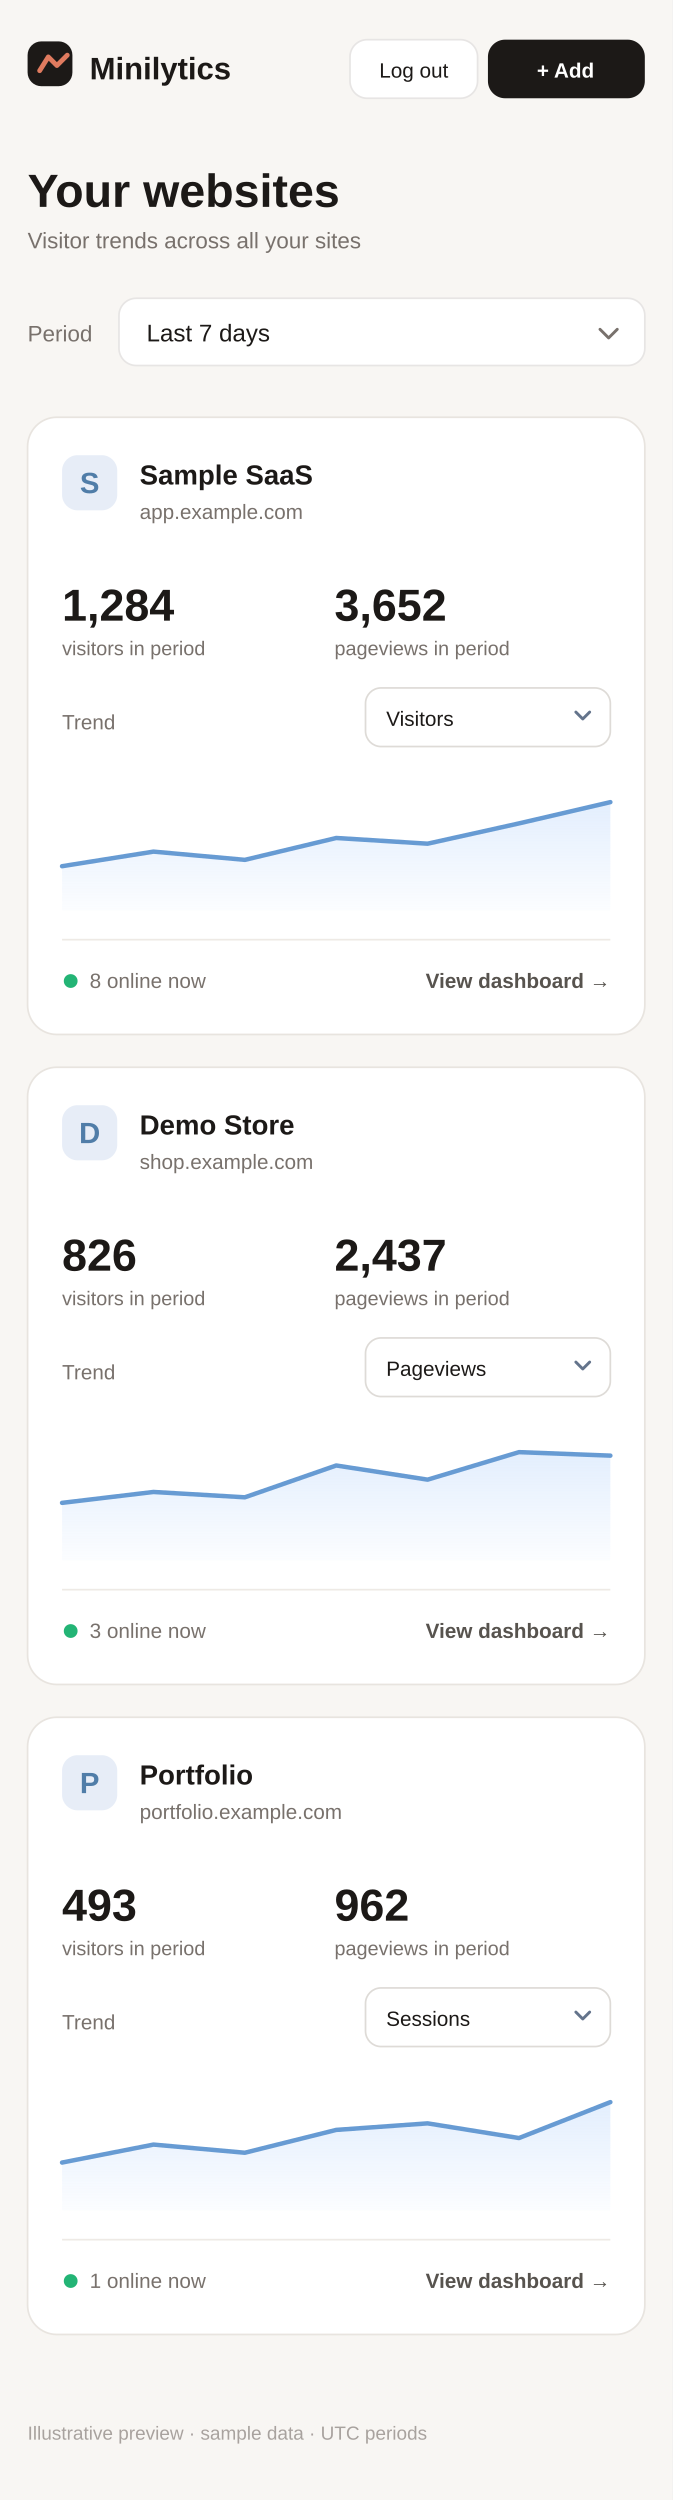
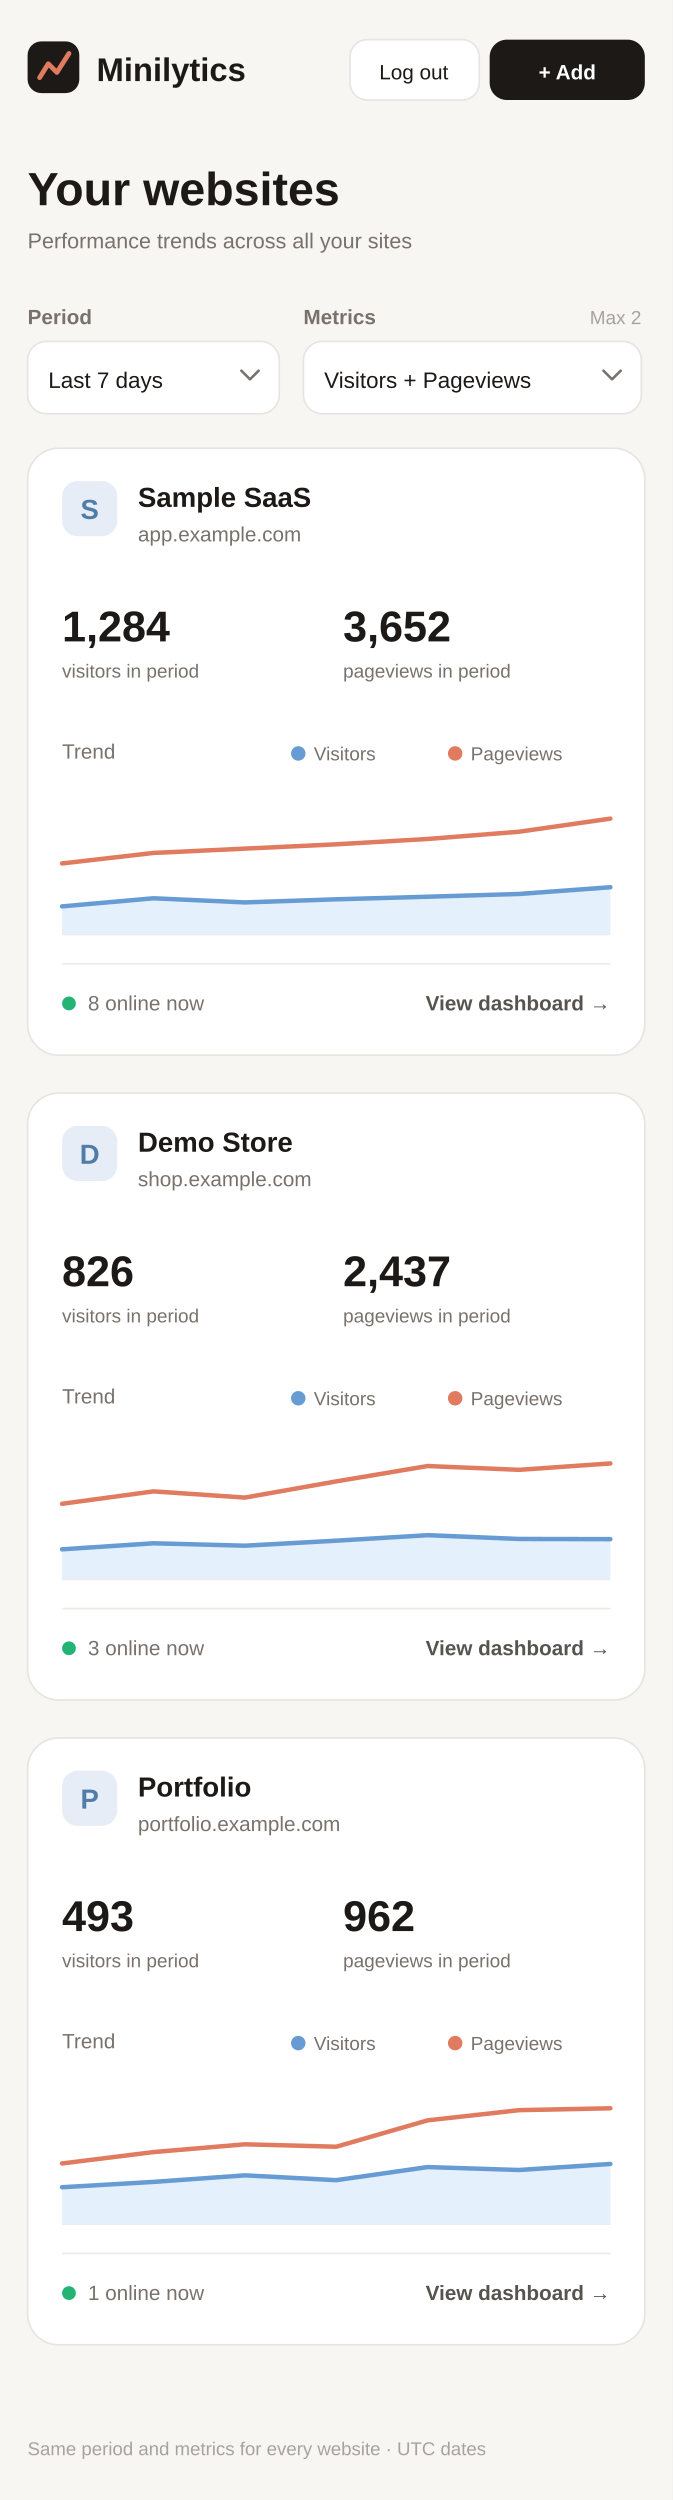
<svg xmlns="http://www.w3.org/2000/svg" width="390" height="1450" viewBox="0 0 390 1450">
  <rect x="0" y="0" width="390" height="1450" rx="0" fill="#f8f6f3" />
-   <rect x="16" y="24" width="26" height="26" rx="8" fill="#1c1917" />
-   <path d="M23 41 L28 33 L33 38 L39 32" fill="none" stroke="#e07b5f" stroke-width="2.8" stroke-linecap="round" stroke-linejoin="round" />
-   <text x="52" y="46" font-family="Arial, Helvetica, sans-serif" font-size="18" fill="#1c1917" font-weight="700">Minilytics</text>
-   <rect x="203" y="23" width="74" height="34" rx="10" fill="#fff" stroke="#e7e5e4" />
-   <text x="240" y="45" font-family="Arial, Helvetica, sans-serif" font-size="12" fill="#1c1917" font-weight="500" text-anchor="middle">Log out</text>
-   <rect x="283" y="23" width="91" height="34" rx="10" fill="#1c1917" />
-   <text x="328" y="45" font-family="Arial, Helvetica, sans-serif" font-size="12" fill="#fff" font-weight="600" text-anchor="middle">+ Add</text>
-   <text x="16" y="120" font-family="Arial, Helvetica, sans-serif" font-size="27" fill="#1c1917" font-weight="700">Your websites</text>
-   <text x="16" y="144" font-family="Arial, Helvetica, sans-serif" font-size="13" fill="#78716c" font-weight="400">Visitor trends across all your sites</text>
-   <text x="16" y="198" font-family="Arial, Helvetica, sans-serif" font-size="13" fill="#78716c" font-weight="400">Period</text>
-   <rect x="69" y="173" width="305" height="39" rx="10" fill="#ffffff" stroke="#e7e5e4" />
-   <text x="85" y="198" font-family="Arial, Helvetica, sans-serif" font-size="14" fill="#1c1917" font-weight="500">Last 7 days</text>
-   <path d="M348 191 l5 5 5 -5" fill="none" stroke="#78716c" stroke-width="1.7" stroke-linecap="round" stroke-linejoin="round" />
-   <rect x="16" y="242" width="358" height="358" rx="17" fill="#ffffff" stroke="#e8e4df" />
-   <rect x="36" y="264" width="32" height="32" rx="9" fill="#e7edf7" />
-   <text x="52" y="286" font-family="Arial, Helvetica, sans-serif" font-size="17" fill="#507da8" font-weight="700" text-anchor="middle">S</text>
-   <text x="81" y="281" font-family="Arial, Helvetica, sans-serif" font-size="16" fill="#1c1917" font-weight="700">Sample SaaS</text>
-   <text x="81" y="301" font-family="Arial, Helvetica, sans-serif" font-size="12" fill="#78716c" font-weight="400">app.example.com</text>
-   <text x="36" y="360" font-family="Arial, Helvetica, sans-serif" font-size="26" fill="#1c1917" font-weight="700">1,284</text>
-   <text x="36" y="380" font-family="Arial, Helvetica, sans-serif" font-size="11.5" fill="#78716c" font-weight="400">visitors in period</text>
-   <text x="194" y="360" font-family="Arial, Helvetica, sans-serif" font-size="26" fill="#1c1917" font-weight="700">3,652</text>
-   <text x="194" y="380" font-family="Arial, Helvetica, sans-serif" font-size="11.5" fill="#78716c" font-weight="400">pageviews in period</text>
-   <text x="36" y="423" font-family="Arial, Helvetica, sans-serif" font-size="12" fill="#78716c" font-weight="400">Trend</text>
-   <rect x="212" y="399" width="142" height="34" rx="9" fill="#ffffff" stroke="#dedbd7" />
-   <text x="224" y="421" font-family="Arial, Helvetica, sans-serif" font-size="12" fill="#1c1917" font-weight="500">Visitors</text>
-   <path d="M334 413 l4 4 4 -4" fill="none" stroke="#64748b" stroke-width="1.7" stroke-linecap="round" stroke-linejoin="round" />
-   <defs>
-     <linearGradient id="grad-36-449" x1="0" y1="0" x2="0" y2="1">
-       <stop offset="0" stop-color="#dceafd" stop-opacity="0.8" />
-       <stop offset="1" stop-color="#dceafd" stop-opacity="0.1" />
-     </linearGradient>
-   </defs>
-   <path d="M36.00,502.40 L89.00,493.94 L142.00,498.72 L195.00,486.03 L248.00,489.34 L301.00,477.57 L354.00,465.24 L354,528 L36,528 Z" fill="url(#grad-36-449)" stroke-width="1" stroke-linecap="round" stroke-linejoin="round" />
-   <path d="M36.00,502.40 L89.00,493.94 L142.00,498.72 L195.00,486.03 L248.00,489.34 L301.00,477.57 L354.00,465.24" fill="none" stroke="#679bd3" stroke-width="2.6" stroke-linecap="round" stroke-linejoin="round" />
-   <line x1="36" y1="545" x2="354" y2="545" stroke="#eeeae5" stroke-width="1" />
-   <circle cx="41" cy="569" r="4" fill="#23b475" />
-   <text x="52" y="573" font-family="Arial, Helvetica, sans-serif" font-size="12" fill="#78716c" font-weight="400">8 online now</text>
-   <text x="354" y="573" font-family="Arial, Helvetica, sans-serif" font-size="12" fill="#57534e" font-weight="600" text-anchor="end">View dashboard →</text>
-   <rect x="16" y="619" width="358" height="358" rx="17" fill="#ffffff" stroke="#e8e4df" />
-   <rect x="36" y="641" width="32" height="32" rx="9" fill="#e7edf7" />
-   <text x="52" y="663" font-family="Arial, Helvetica, sans-serif" font-size="17" fill="#507da8" font-weight="700" text-anchor="middle">D</text>
-   <text x="81" y="658" font-family="Arial, Helvetica, sans-serif" font-size="16" fill="#1c1917" font-weight="700">Demo Store</text>
-   <text x="81" y="678" font-family="Arial, Helvetica, sans-serif" font-size="12" fill="#78716c" font-weight="400">shop.example.com</text>
-   <text x="36" y="737" font-family="Arial, Helvetica, sans-serif" font-size="26" fill="#1c1917" font-weight="700">826</text>
-   <text x="36" y="757" font-family="Arial, Helvetica, sans-serif" font-size="11.5" fill="#78716c" font-weight="400">visitors in period</text>
-   <text x="194" y="737" font-family="Arial, Helvetica, sans-serif" font-size="26" fill="#1c1917" font-weight="700">2,437</text>
-   <text x="194" y="757" font-family="Arial, Helvetica, sans-serif" font-size="11.5" fill="#78716c" font-weight="400">pageviews in period</text>
-   <text x="36" y="800" font-family="Arial, Helvetica, sans-serif" font-size="12" fill="#78716c" font-weight="400">Trend</text>
-   <rect x="212" y="776" width="142" height="34" rx="9" fill="#ffffff" stroke="#dedbd7" />
-   <text x="224" y="798" font-family="Arial, Helvetica, sans-serif" font-size="12" fill="#1c1917" font-weight="500">Pageviews</text>
-   <path d="M334 790 l4 4 4 -4" fill="none" stroke="#64748b" stroke-width="1.7" stroke-linecap="round" stroke-linejoin="round" />
-   <defs>
-     <linearGradient id="grad-36-826" x1="0" y1="0" x2="0" y2="1">
-       <stop offset="0" stop-color="#dceafd" stop-opacity="0.8" />
-       <stop offset="1" stop-color="#dceafd" stop-opacity="0.1" />
-     </linearGradient>
-   </defs>
-   <path d="M36.00,871.66 L89.00,865.34 L142.00,868.44 L195.00,849.98 L248.00,858.20 L301.00,842.24 L354.00,844.27 L354,905 L36,905 Z" fill="url(#grad-36-826)" stroke-width="1" stroke-linecap="round" stroke-linejoin="round" />
-   <path d="M36.00,871.66 L89.00,865.34 L142.00,868.44 L195.00,849.98 L248.00,858.20 L301.00,842.24 L354.00,844.27" fill="none" stroke="#679bd3" stroke-width="2.6" stroke-linecap="round" stroke-linejoin="round" />
-   <line x1="36" y1="922" x2="354" y2="922" stroke="#eeeae5" stroke-width="1" />
-   <circle cx="41" cy="946" r="4" fill="#23b475" />
-   <text x="52" y="950" font-family="Arial, Helvetica, sans-serif" font-size="12" fill="#78716c" font-weight="400">3 online now</text>
-   <text x="354" y="950" font-family="Arial, Helvetica, sans-serif" font-size="12" fill="#57534e" font-weight="600" text-anchor="end">View dashboard →</text>
-   <rect x="16" y="996" width="358" height="358" rx="17" fill="#ffffff" stroke="#e8e4df" />
-   <rect x="36" y="1018" width="32" height="32" rx="9" fill="#e7edf7" />
-   <text x="52" y="1040" font-family="Arial, Helvetica, sans-serif" font-size="17" fill="#507da8" font-weight="700" text-anchor="middle">P</text>
-   <text x="81" y="1035" font-family="Arial, Helvetica, sans-serif" font-size="16" fill="#1c1917" font-weight="700">Portfolio</text>
-   <text x="81" y="1055" font-family="Arial, Helvetica, sans-serif" font-size="12" fill="#78716c" font-weight="400">portfolio.example.com</text>
-   <text x="36" y="1114" font-family="Arial, Helvetica, sans-serif" font-size="26" fill="#1c1917" font-weight="700">493</text>
-   <text x="36" y="1134" font-family="Arial, Helvetica, sans-serif" font-size="11.5" fill="#78716c" font-weight="400">visitors in period</text>
-   <text x="194" y="1114" font-family="Arial, Helvetica, sans-serif" font-size="26" fill="#1c1917" font-weight="700">962</text>
-   <text x="194" y="1134" font-family="Arial, Helvetica, sans-serif" font-size="11.5" fill="#78716c" font-weight="400">pageviews in period</text>
-   <text x="36" y="1177" font-family="Arial, Helvetica, sans-serif" font-size="12" fill="#78716c" font-weight="400">Trend</text>
-   <rect x="212" y="1153" width="142" height="34" rx="9" fill="#ffffff" stroke="#dedbd7" />
-   <text x="224" y="1175" font-family="Arial, Helvetica, sans-serif" font-size="12" fill="#1c1917" font-weight="500">Sessions</text>
-   <path d="M334 1167 l4 4 4 -4" fill="none" stroke="#64748b" stroke-width="1.7" stroke-linecap="round" stroke-linejoin="round" />
-   <defs>
-     <linearGradient id="grad-36-1203" x1="0" y1="0" x2="0" y2="1">
-       <stop offset="0" stop-color="#dceafd" stop-opacity="0.8" />
-       <stop offset="1" stop-color="#dceafd" stop-opacity="0.1" />
-     </linearGradient>
-   </defs>
-   <path d="M36.00,1254.28 L89.00,1243.86 L142.00,1248.59 L195.00,1235.34 L248.00,1231.55 L301.00,1240.07 L354.00,1219.24 L354,1282 L36,1282 Z" fill="url(#grad-36-1203)" stroke-width="1" stroke-linecap="round" stroke-linejoin="round" />
-   <path d="M36.00,1254.28 L89.00,1243.86 L142.00,1248.59 L195.00,1235.34 L248.00,1231.55 L301.00,1240.07 L354.00,1219.24" fill="none" stroke="#679bd3" stroke-width="2.6" stroke-linecap="round" stroke-linejoin="round" />
-   <line x1="36" y1="1299" x2="354" y2="1299" stroke="#eeeae5" stroke-width="1" />
-   <circle cx="41" cy="1323" r="4" fill="#23b475" />
-   <text x="52" y="1327" font-family="Arial, Helvetica, sans-serif" font-size="12" fill="#78716c" font-weight="400">1 online now</text>
-   <text x="354" y="1327" font-family="Arial, Helvetica, sans-serif" font-size="12" fill="#57534e" font-weight="600" text-anchor="end">View dashboard →</text>
-   <text x="16" y="1415" font-family="Arial, Helvetica, sans-serif" font-size="11" fill="#a8a29e" font-weight="400">Illustrative preview · sample data · UTC periods</text>
+   <rect x="16" y="24" width="30" height="30" rx="8" fill="#1c1917" />
+   <path d="M23 45 l5 -8 5 5 7 -11" stroke="#e07b5f" stroke-width="2.8" fill="none" stroke-linecap="round" stroke-linejoin="round" />
+   <text x="56" y="47" font-family="Arial, Helvetica, sans-serif" font-size="19" font-weight="700" fill="#1c1917">Minilytics</text>
+   <rect x="203" y="23" width="75" height="35" rx="10" fill="#fff" stroke="#e7e5e4" />
+   <text x="240" y="46" font-family="Arial, Helvetica, sans-serif" font-size="12" font-weight="500" text-anchor="middle" fill="#1c1917">Log out</text>
+   <rect x="284" y="23" width="90" height="35" rx="10" fill="#1c1917" />
+   <text x="329" y="46" font-family="Arial, Helvetica, sans-serif" font-size="12" font-weight="600" text-anchor="middle" fill="#fff">+ Add</text>
+   <text x="16" y="119" font-family="Arial, Helvetica, sans-serif" font-size="27" font-weight="700" fill="#1c1917">Your websites</text>
+   <text x="16" y="144" font-family="Arial, Helvetica, sans-serif" font-size="12.5" font-weight="400" fill="#78716c">Performance trends across all your sites</text>
+   <text x="16" y="188" font-family="Arial, Helvetica, sans-serif" font-size="12" font-weight="600" fill="#78716c">Period</text>
+   <text x="176" y="188" font-family="Arial, Helvetica, sans-serif" font-size="12" font-weight="600" fill="#78716c">Metrics</text>
+   <text x="372" y="188" font-family="Arial, Helvetica, sans-serif" font-size="11" font-weight="400" text-anchor="end" fill="#a8a29e">Max 2</text>
+   <rect x="16" y="198" width="146" height="42" rx="11" fill="#fff" stroke="#e7e5e4" />
+   <text x="28" y="225" font-family="Arial, Helvetica, sans-serif" font-size="13" font-weight="500" fill="#1c1917">Last 7 days</text>
+   <path d="M140 215 l5 5 5 -5" stroke="#78716c" stroke-width="1.5" fill="none" stroke-linecap="round" stroke-linejoin="round" />
+   <rect x="176" y="198" width="196" height="42" rx="11" fill="#fff" stroke="#e7e5e4" />
+   <text x="188" y="225" font-family="Arial, Helvetica, sans-serif" font-size="13" font-weight="500" fill="#1c1917">Visitors + Pageviews</text>
+   <path d="M350 215 l5 5 5 -5" stroke="#78716c" stroke-width="1.5" fill="none" stroke-linecap="round" stroke-linejoin="round" />
+   <rect x="16" y="260" width="358" height="352" rx="18" fill="#fff" stroke="#e8e4df" />
+   <rect x="36" y="279" width="32" height="32" rx="9" fill="#e7edf7" />
+   <text x="52" y="301" font-family="Arial, Helvetica, sans-serif" font-size="16" font-weight="700" text-anchor="middle" fill="#507da8">S</text>
+   <text x="80" y="294" font-family="Arial, Helvetica, sans-serif" font-size="16" font-weight="700" fill="#1c1917">Sample SaaS</text>
+   <text x="80" y="314" font-family="Arial, Helvetica, sans-serif" font-size="12" font-weight="400" fill="#78716c">app.example.com</text>
+   <text x="36" y="372" font-family="Arial, Helvetica, sans-serif" font-size="25" font-weight="700" fill="#1c1917">1,284</text>
+   <text x="36" y="393" font-family="Arial, Helvetica, sans-serif" font-size="11" font-weight="400" fill="#78716c">visitors in period</text>
+   <text x="199" y="372" font-family="Arial, Helvetica, sans-serif" font-size="25" font-weight="700" fill="#1c1917">3,652</text>
+   <text x="199" y="393" font-family="Arial, Helvetica, sans-serif" font-size="11" font-weight="400" fill="#78716c">pageviews in period</text>
+   <text x="36" y="440" font-family="Arial, Helvetica, sans-serif" font-size="12" font-weight="400" fill="#78716c">Trend</text>
+   <circle cx="173" cy="437" r="4.2" fill="#679bd3" />
+   <text x="182" y="441" font-family="Arial, Helvetica, sans-serif" font-size="11" font-weight="400" fill="#78716c">Visitors</text>
+   <circle cx="264" cy="437" r="4.2" fill="#e07b5f" />
+   <text x="273" y="441" font-family="Arial, Helvetica, sans-serif" font-size="11" font-weight="400" fill="#78716c">Pageviews</text>
+   <line x1="36" y1="542" x2="354" y2="542" stroke="#eeeae5" stroke-width="1" />
+   <path d="M36.0,525.7 L89.0,521.0 L142.0,523.4 L195.0,521.6 L248.0,520.1 L301.0,518.5 L354.0,514.6 L354,542 L36,542 Z" stroke="none" stroke-width="0" fill="#e4f0fc" stroke-linecap="round" stroke-linejoin="round" />
+   <path d="M36.0,525.7 L89.0,521.0 L142.0,523.4 L195.0,521.6 L248.0,520.1 L301.0,518.5 L354.0,514.6" stroke="#679bd3" stroke-width="2.6" fill="none" stroke-linecap="round" stroke-linejoin="round" />
+   <path d="M36.0,500.8 L89.0,494.7 L142.0,492.2 L195.0,489.7 L248.0,486.6 L301.0,482.4 L354.0,474.8" stroke="#e07b5f" stroke-width="2.6" fill="none" stroke-linecap="round" stroke-linejoin="round" />
+   <line x1="36" y1="559" x2="354" y2="559" stroke="#eeeae5" stroke-width="1" />
+   <circle cx="40" cy="582" r="4" fill="#23b475" />
+   <text x="51" y="586" font-family="Arial, Helvetica, sans-serif" font-size="12" font-weight="400" fill="#78716c">8 online now</text>
+   <text x="354" y="586" font-family="Arial, Helvetica, sans-serif" font-size="12" font-weight="600" text-anchor="end" fill="#57534e">View dashboard →</text>
+   <rect x="16" y="634" width="358" height="352" rx="18" fill="#fff" stroke="#e8e4df" />
+   <rect x="36" y="653" width="32" height="32" rx="9" fill="#e7edf7" />
+   <text x="52" y="675" font-family="Arial, Helvetica, sans-serif" font-size="16" font-weight="700" text-anchor="middle" fill="#507da8">D</text>
+   <text x="80" y="668" font-family="Arial, Helvetica, sans-serif" font-size="16" font-weight="700" fill="#1c1917">Demo Store</text>
+   <text x="80" y="688" font-family="Arial, Helvetica, sans-serif" font-size="12" font-weight="400" fill="#78716c">shop.example.com</text>
+   <text x="36" y="746" font-family="Arial, Helvetica, sans-serif" font-size="25" font-weight="700" fill="#1c1917">826</text>
+   <text x="36" y="767" font-family="Arial, Helvetica, sans-serif" font-size="11" font-weight="400" fill="#78716c">visitors in period</text>
+   <text x="199" y="746" font-family="Arial, Helvetica, sans-serif" font-size="25" font-weight="700" fill="#1c1917">2,437</text>
+   <text x="199" y="767" font-family="Arial, Helvetica, sans-serif" font-size="11" font-weight="400" fill="#78716c">pageviews in period</text>
+   <text x="36" y="814" font-family="Arial, Helvetica, sans-serif" font-size="12" font-weight="400" fill="#78716c">Trend</text>
+   <circle cx="173" cy="811" r="4.2" fill="#679bd3" />
+   <text x="182" y="815" font-family="Arial, Helvetica, sans-serif" font-size="11" font-weight="400" fill="#78716c">Visitors</text>
+   <circle cx="264" cy="811" r="4.2" fill="#e07b5f" />
+   <text x="273" y="815" font-family="Arial, Helvetica, sans-serif" font-size="11" font-weight="400" fill="#78716c">Pageviews</text>
+   <line x1="36" y1="916" x2="354" y2="916" stroke="#eeeae5" stroke-width="1" />
+   <path d="M36.0,898.6 L89.0,895.1 L142.0,896.5 L195.0,893.6 L248.0,890.4 L301.0,892.6 L354.0,892.7 L354,916 L36,916 Z" stroke="none" stroke-width="0" fill="#e4f0fc" stroke-linecap="round" stroke-linejoin="round" />
+   <path d="M36.0,898.6 L89.0,895.1 L142.0,896.5 L195.0,893.6 L248.0,890.4 L301.0,892.6 L354.0,892.7" stroke="#679bd3" stroke-width="2.6" fill="none" stroke-linecap="round" stroke-linejoin="round" />
+   <path d="M36.0,872.2 L89.0,865.0 L142.0,868.6 L195.0,859.2 L248.0,850.3 L301.0,852.5 L354.0,848.8" stroke="#e07b5f" stroke-width="2.6" fill="none" stroke-linecap="round" stroke-linejoin="round" />
+   <line x1="36" y1="933" x2="354" y2="933" stroke="#eeeae5" stroke-width="1" />
+   <circle cx="40" cy="956" r="4" fill="#23b475" />
+   <text x="51" y="960" font-family="Arial, Helvetica, sans-serif" font-size="12" font-weight="400" fill="#78716c">3 online now</text>
+   <text x="354" y="960" font-family="Arial, Helvetica, sans-serif" font-size="12" font-weight="600" text-anchor="end" fill="#57534e">View dashboard →</text>
+   <rect x="16" y="1008" width="358" height="352" rx="18" fill="#fff" stroke="#e8e4df" />
+   <rect x="36" y="1027" width="32" height="32" rx="9" fill="#e7edf7" />
+   <text x="52" y="1049" font-family="Arial, Helvetica, sans-serif" font-size="16" font-weight="700" text-anchor="middle" fill="#507da8">P</text>
+   <text x="80" y="1042" font-family="Arial, Helvetica, sans-serif" font-size="16" font-weight="700" fill="#1c1917">Portfolio</text>
+   <text x="80" y="1062" font-family="Arial, Helvetica, sans-serif" font-size="12" font-weight="400" fill="#78716c">portfolio.example.com</text>
+   <text x="36" y="1120" font-family="Arial, Helvetica, sans-serif" font-size="25" font-weight="700" fill="#1c1917">493</text>
+   <text x="36" y="1141" font-family="Arial, Helvetica, sans-serif" font-size="11" font-weight="400" fill="#78716c">visitors in period</text>
+   <text x="199" y="1120" font-family="Arial, Helvetica, sans-serif" font-size="25" font-weight="700" fill="#1c1917">962</text>
+   <text x="199" y="1141" font-family="Arial, Helvetica, sans-serif" font-size="11" font-weight="400" fill="#78716c">pageviews in period</text>
+   <text x="36" y="1188" font-family="Arial, Helvetica, sans-serif" font-size="12" font-weight="400" fill="#78716c">Trend</text>
+   <circle cx="173" cy="1185" r="4.2" fill="#679bd3" />
+   <text x="182" y="1189" font-family="Arial, Helvetica, sans-serif" font-size="11" font-weight="400" fill="#78716c">Visitors</text>
+   <circle cx="264" cy="1185" r="4.2" fill="#e07b5f" />
+   <text x="273" y="1189" font-family="Arial, Helvetica, sans-serif" font-size="11" font-weight="400" fill="#78716c">Pageviews</text>
+   <line x1="36" y1="1290" x2="354" y2="1290" stroke="#eeeae5" stroke-width="1" />
+   <path d="M36.0,1268.6 L89.0,1265.5 L142.0,1261.7 L195.0,1264.5 L248.0,1256.9 L301.0,1258.6 L354.0,1255.1 L354,1290 L36,1290 Z" stroke="none" stroke-width="0" fill="#e4f0fc" stroke-linecap="round" stroke-linejoin="round" />
+   <path d="M36.0,1268.6 L89.0,1265.5 L142.0,1261.7 L195.0,1264.5 L248.0,1256.9 L301.0,1258.6 L354.0,1255.1" stroke="#679bd3" stroke-width="2.6" fill="none" stroke-linecap="round" stroke-linejoin="round" />
+   <path d="M36.0,1254.8 L89.0,1248.2 L142.0,1243.7 L195.0,1245.1 L248.0,1229.8 L301.0,1223.9 L354.0,1222.8" stroke="#e07b5f" stroke-width="2.6" fill="none" stroke-linecap="round" stroke-linejoin="round" />
+   <line x1="36" y1="1307" x2="354" y2="1307" stroke="#eeeae5" stroke-width="1" />
+   <circle cx="40" cy="1330" r="4" fill="#23b475" />
+   <text x="51" y="1334" font-family="Arial, Helvetica, sans-serif" font-size="12" font-weight="400" fill="#78716c">1 online now</text>
+   <text x="354" y="1334" font-family="Arial, Helvetica, sans-serif" font-size="12" font-weight="600" text-anchor="end" fill="#57534e">View dashboard →</text>
+   <text x="16" y="1424" font-family="Arial, Helvetica, sans-serif" font-size="10.8" font-weight="400" fill="#a8a29e">Same period and metrics for every website · UTC dates</text>
</svg>
